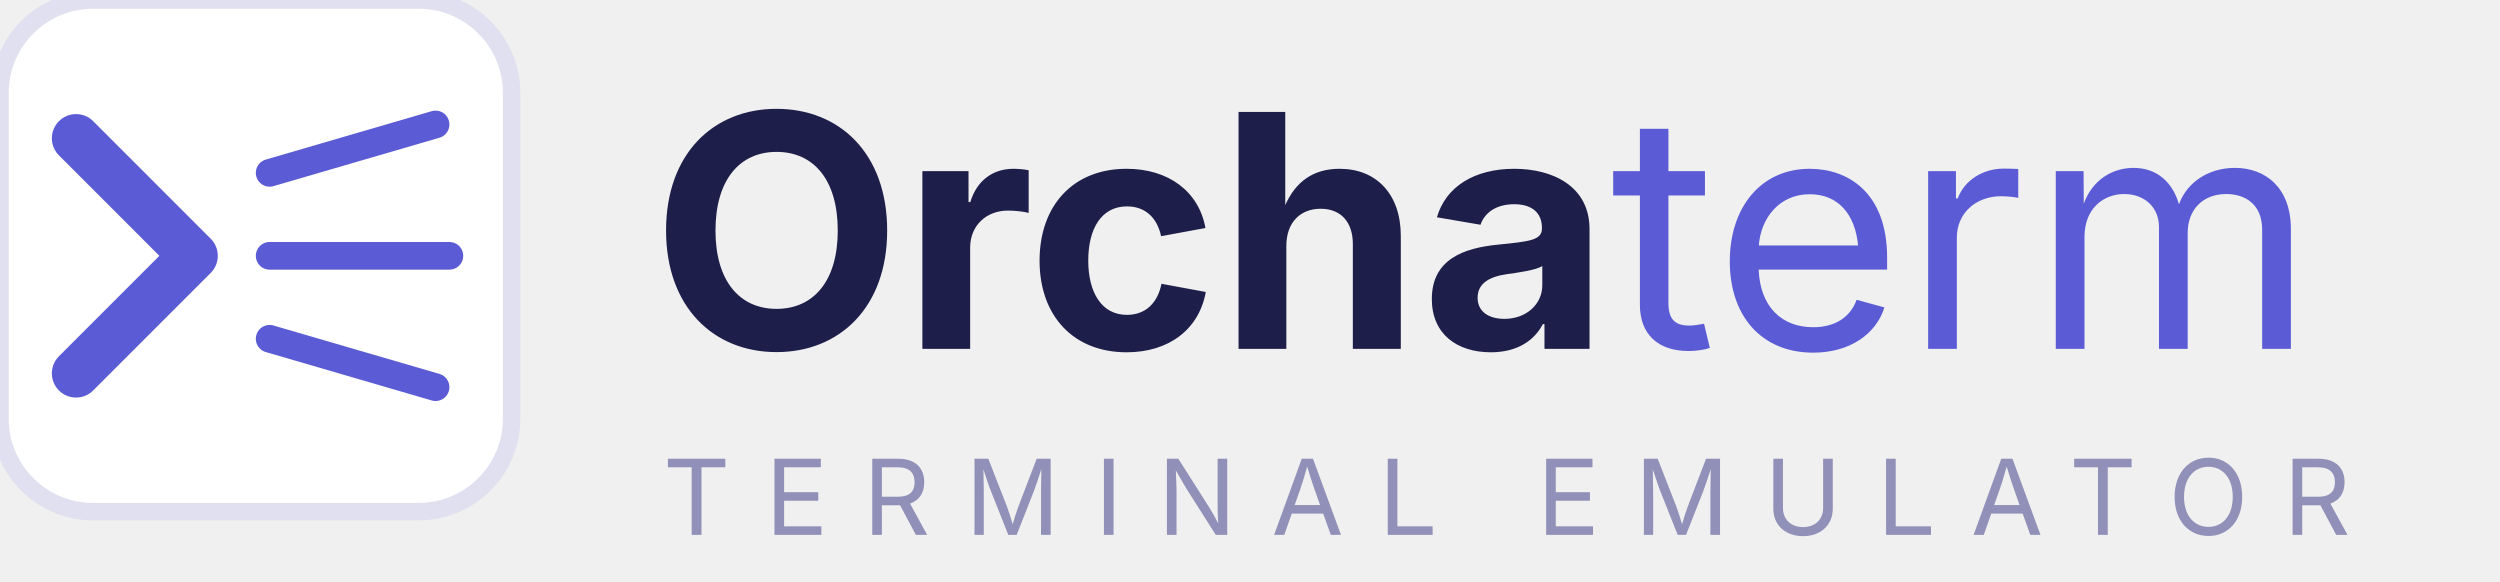
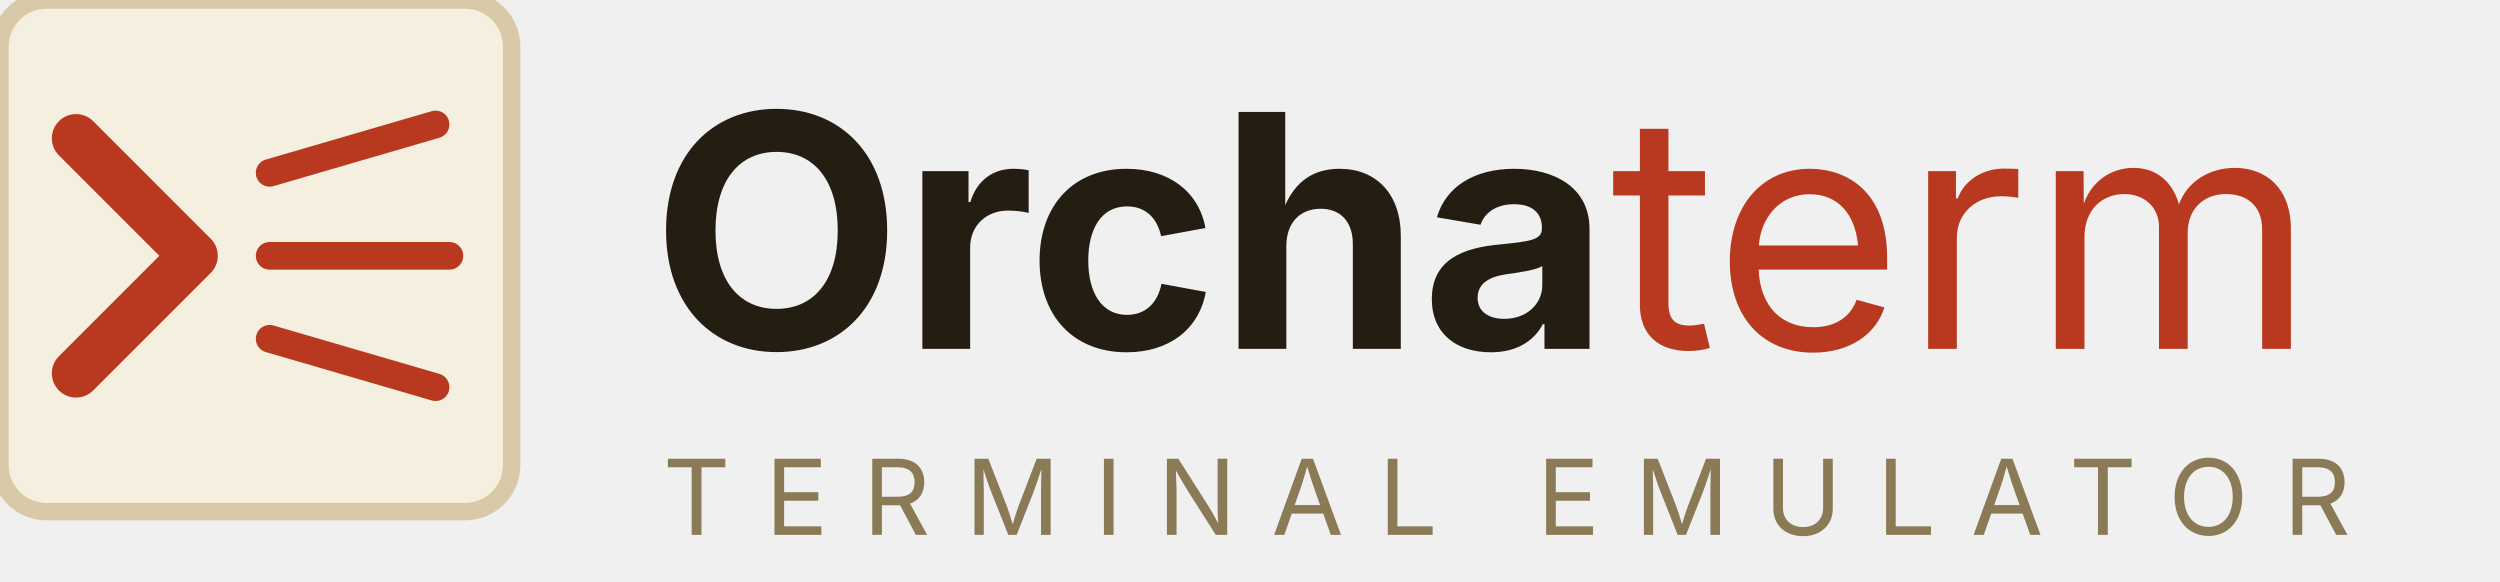
<svg xmlns="http://www.w3.org/2000/svg" width="215" height="50" viewBox="0 0 215 50" fill="none">
-   <rect x="0" y="0" width="44" height="44" rx="8" fill="#ffffff" stroke="#e0e0f0" stroke-width="1.5" />
+   <rect x="0" y="0" width="44" height="44" rx="4" fill="#f5efe0" stroke="#d9c9a8" stroke-width="1.5" />
  <g transform="scale(0.2973)">
-     <polyline points="22,40 56,74 22,108" fill="none" stroke="#5b5bd6" stroke-width="14" stroke-linecap="round" stroke-linejoin="round" />
-     <line x1="78" y1="50" x2="126" y2="36" stroke="#5b5bd6" stroke-width="8" stroke-linecap="round" />
-     <line x1="78" y1="74" x2="130" y2="74" stroke="#5b5bd6" stroke-width="8" stroke-linecap="round" />
-     <line x1="78" y1="98" x2="126" y2="112" stroke="#5b5bd6" stroke-width="8" stroke-linecap="round" />
+     <polyline points="22,40 56,74 22,108" fill="none" stroke="#b8391f" stroke-width="14" stroke-linecap="round" stroke-linejoin="round" />
+     <line x1="78" y1="50" x2="126" y2="36" stroke="#b8391f" stroke-width="8" stroke-linecap="round" />
+     <line x1="78" y1="74" x2="130" y2="74" stroke="#b8391f" stroke-width="8" stroke-linecap="round" />
+     <line x1="78" y1="98" x2="126" y2="112" stroke="#b8391f" stroke-width="8" stroke-linecap="round" />
  </g>
-   <text x="56" y="30" font-family="Inter, sans-serif" font-size="28" font-weight="700" fill="#1e1e4a">Orcha<tspan fill="#5b5bd6" font-weight="400">term</tspan>
+   <text x="56" y="30" font-family="Inter, sans-serif" font-size="28" font-weight="700" fill="#241d12">Orcha<tspan fill="#b8391f" font-weight="400">term</tspan>
  </text>
-   <text x="57" y="46" font-family="Inter, sans-serif" font-size="9" fill="#9090b8" letter-spacing="3">TERMINAL EMULATOR</text>
+   <text x="57" y="46" font-family="Inter, sans-serif" font-size="9" fill="#8a7a55" letter-spacing="3">TERMINAL EMULATOR</text>
</svg>
